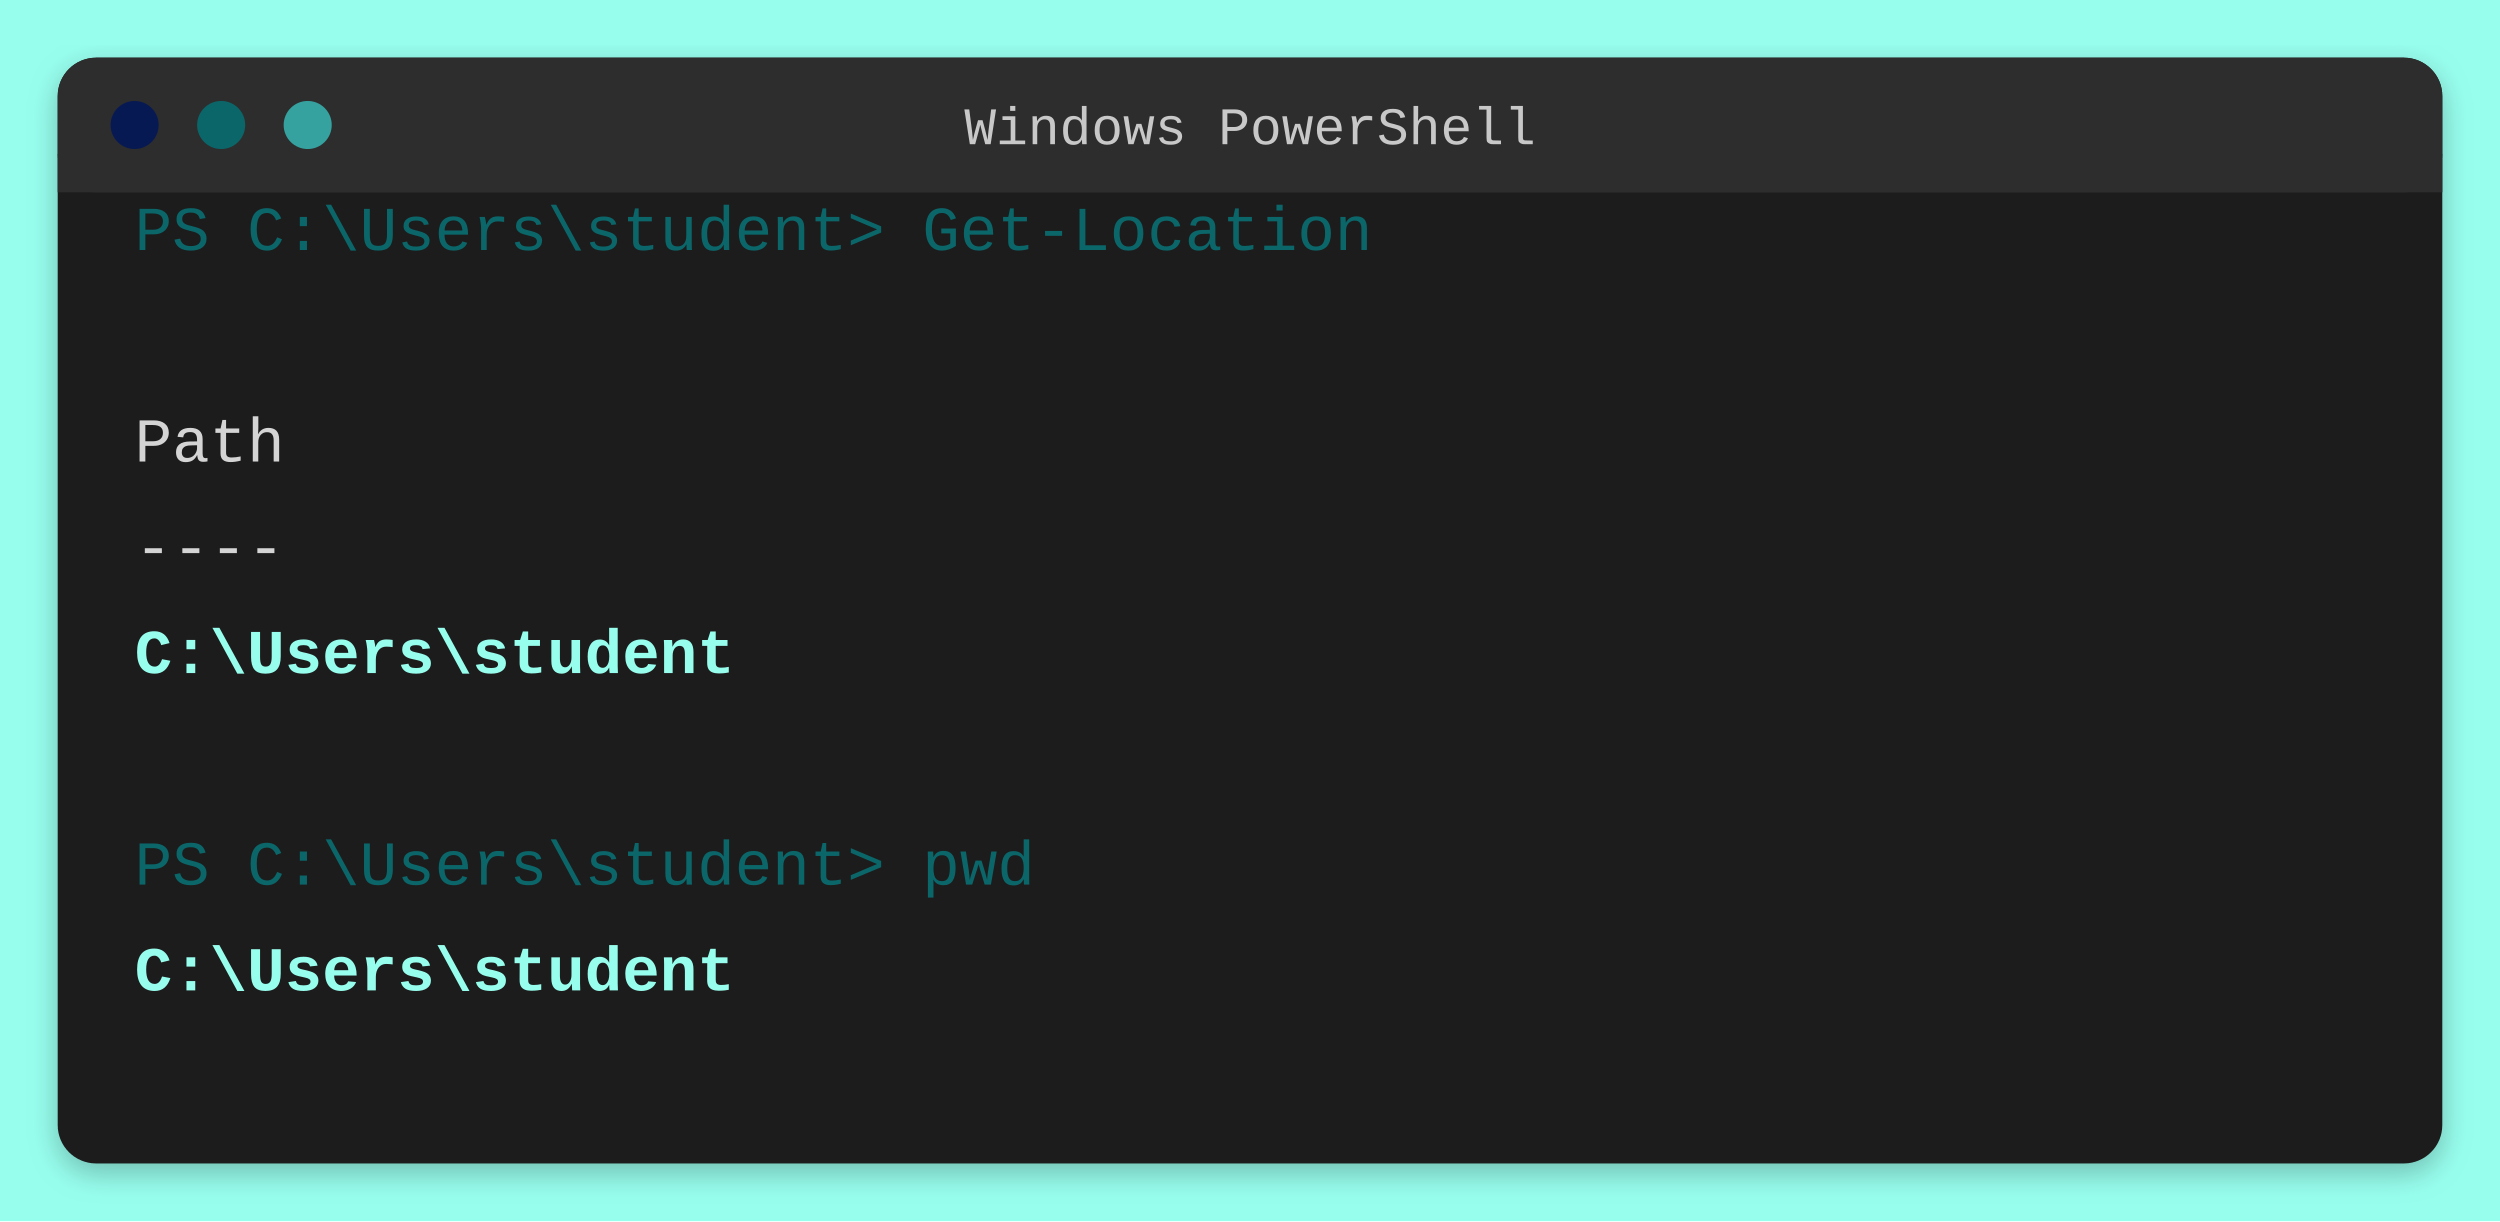
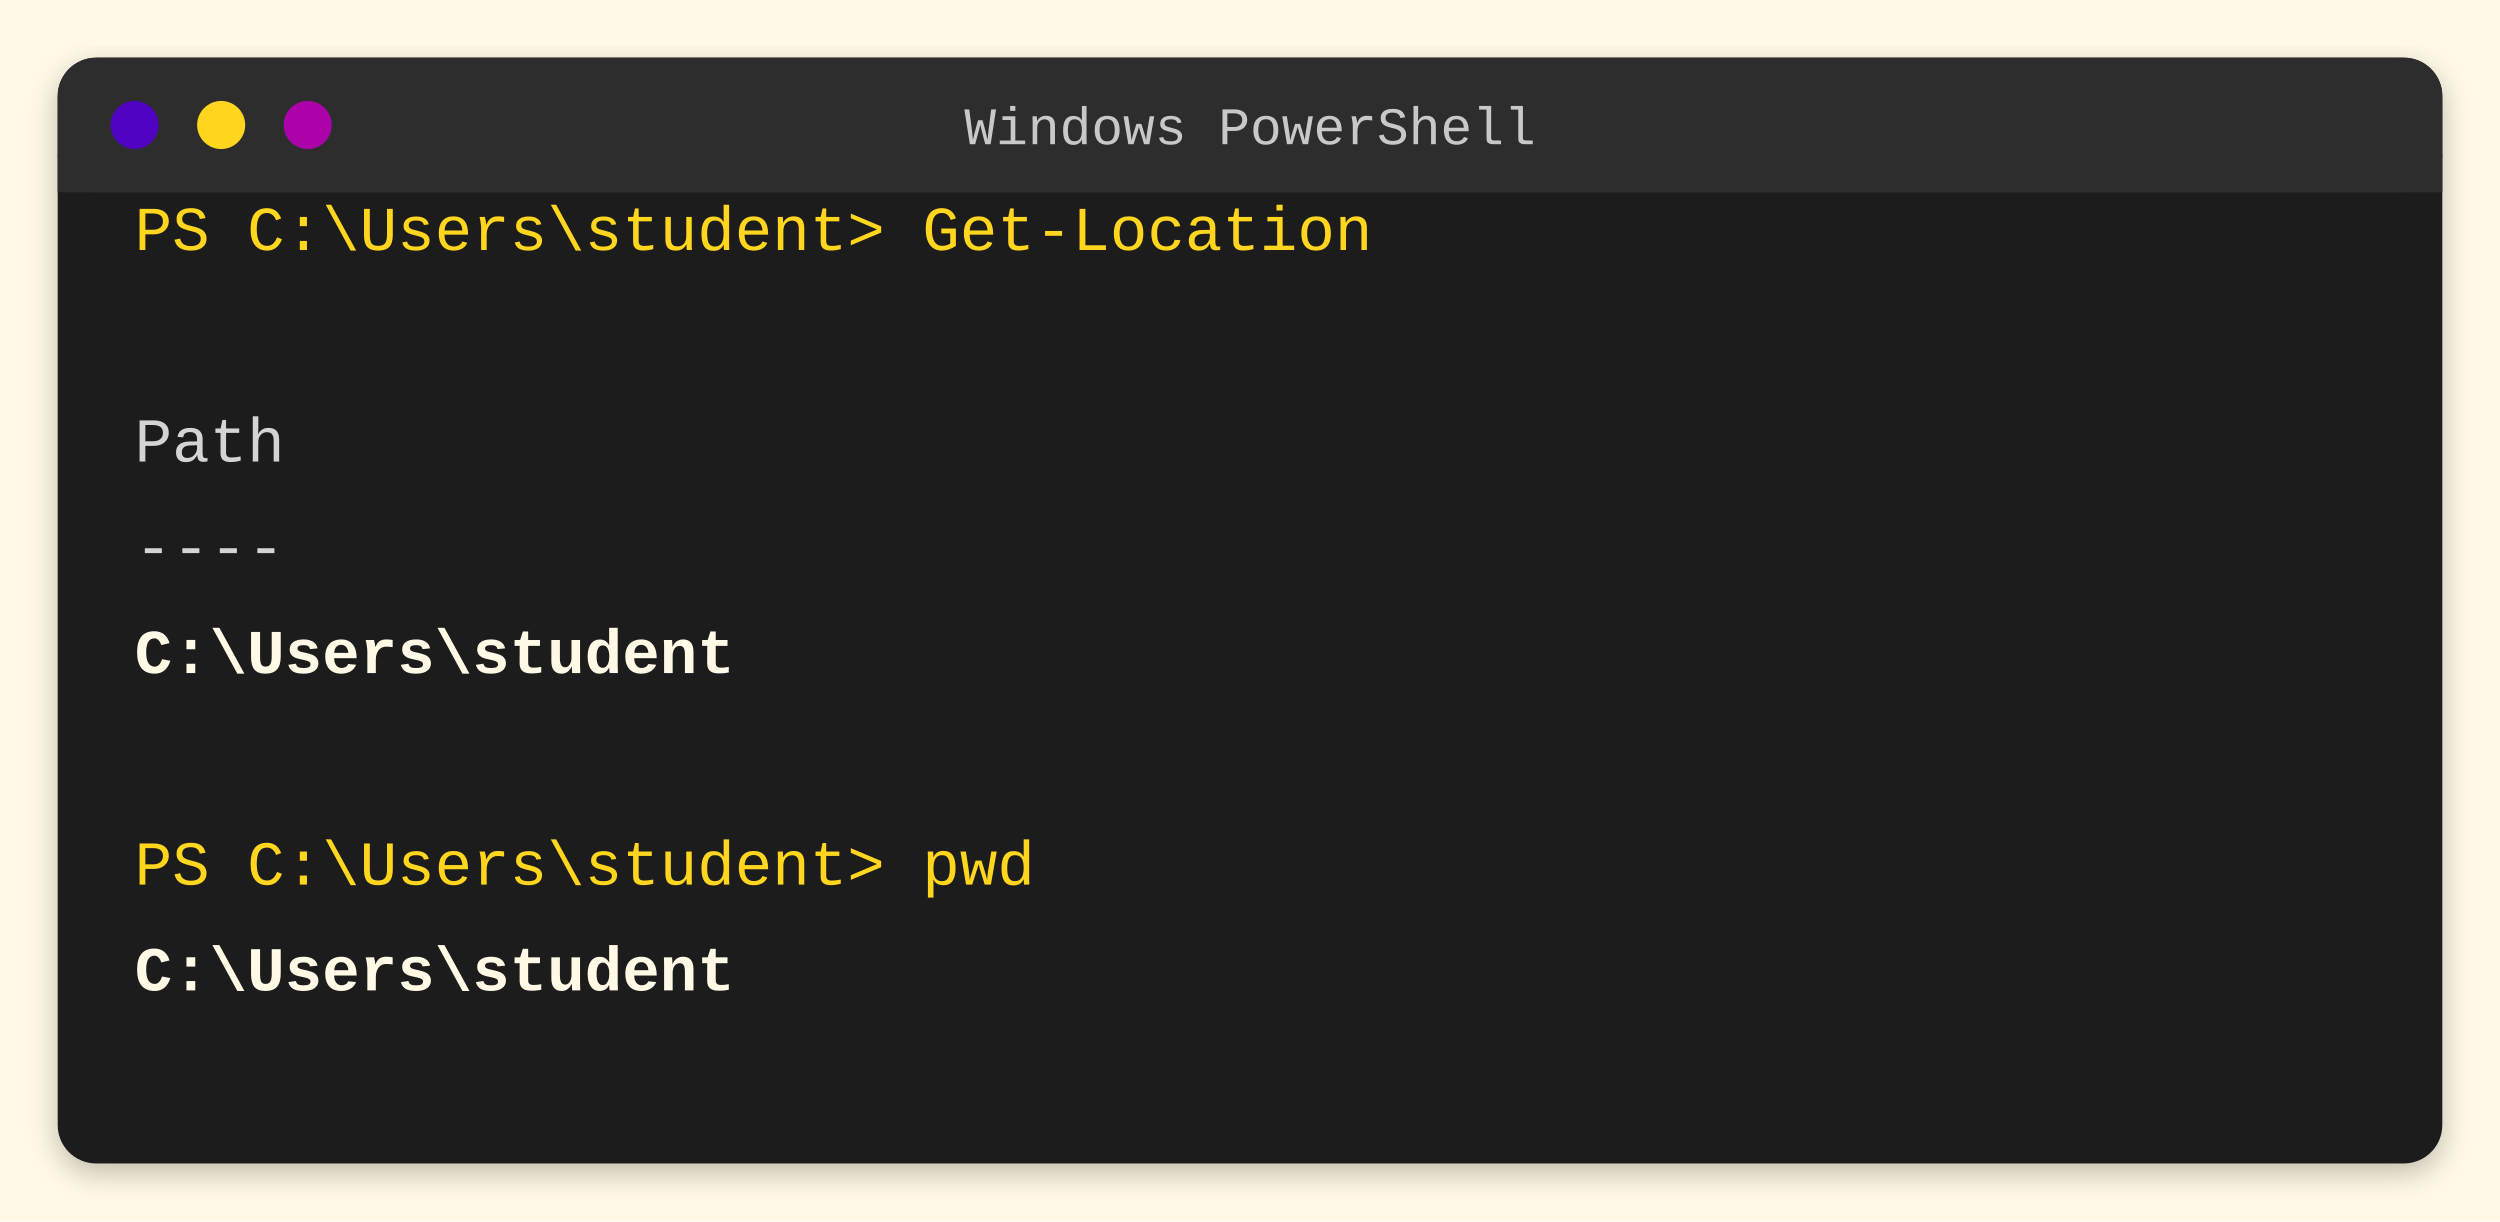
<svg xmlns="http://www.w3.org/2000/svg" viewBox="0 0 520 254" width="520" height="254" role="img" aria-label="Windows PowerShell">
  <defs>
    <filter id="sh" x="-2%" y="-2%" width="104%" height="108%">
      <feDropShadow dx="0" dy="2" stdDeviation="3" flood-opacity="0.25" />
    </filter>
  </defs>
-   <rect width="520" height="254" fill="#97FEED" />
+   <rect width="520" height="254" fill="#FFF9E6" />
  <rect x="12" y="12" width="496" height="230" rx="8" fill="#1e1e1e" filter="url(#sh)" />
  <rect x="12" y="12" width="496" height="28" rx="8" fill="#2d2d2d" />
  <rect x="12" y="32" width="496" height="8" fill="#2d2d2d" />
-   <circle cx="28" cy="26" r="5" fill="#071952" />
-   <circle cx="46" cy="26" r="5" fill="#0B666A" />
-   <circle cx="64" cy="26" r="5" fill="#35A29F" />
+   <circle cx="28" cy="26" r="5" fill="#5003C0" />
+   <circle cx="46" cy="26" r="5" fill="#FFD51E" />
+   <circle cx="64" cy="26" r="5" fill="#AB03A9" />
  <text x="260" y="30" fill="#c8c8c8" font-size="11" font-family="Consolas, 'Courier New', monospace" text-anchor="middle">Windows PowerShell</text>
-   <text x="28" y="52" fill="#0B666A" font-size="13" font-family="Consolas, 'Courier New', monospace">PS C:\Users\student&gt; Get-Location</text>
+   <text x="28" y="52" fill="#FFD51E" font-size="13" font-family="Consolas, 'Courier New', monospace">PS C:\Users\student&gt; Get-Location</text>
  <text x="28" y="74" fill="#d4d4d4" font-size="13" font-family="Consolas, 'Courier New', monospace" />
  <text x="28" y="96" fill="#d4d4d4" font-size="13" font-family="Consolas, 'Courier New', monospace">Path</text>
  <text x="28" y="118" fill="#d4d4d4" font-size="13" font-family="Consolas, 'Courier New', monospace">----</text>
-   <text x="28" y="140" fill="#97FEED" font-size="13" font-weight="700" font-family="Consolas, 'Courier New', monospace">C:\Users\student</text>
+   <text x="28" y="140" fill="#FFF9E6" font-size="13" font-weight="700" font-family="Consolas, 'Courier New', monospace">C:\Users\student</text>
  <text x="28" y="162" fill="#d4d4d4" font-size="13" font-family="Consolas, 'Courier New', monospace" />
-   <text x="28" y="184" fill="#0B666A" font-size="13" font-family="Consolas, 'Courier New', monospace">PS C:\Users\student&gt; pwd</text>
-   <text x="28" y="206" fill="#97FEED" font-size="13" font-weight="700" font-family="Consolas, 'Courier New', monospace">C:\Users\student</text>
+   <text x="28" y="184" fill="#FFD51E" font-size="13" font-family="Consolas, 'Courier New', monospace">PS C:\Users\student&gt; pwd</text>
+   <text x="28" y="206" fill="#FFF9E6" font-size="13" font-weight="700" font-family="Consolas, 'Courier New', monospace">C:\Users\student</text>
</svg>
